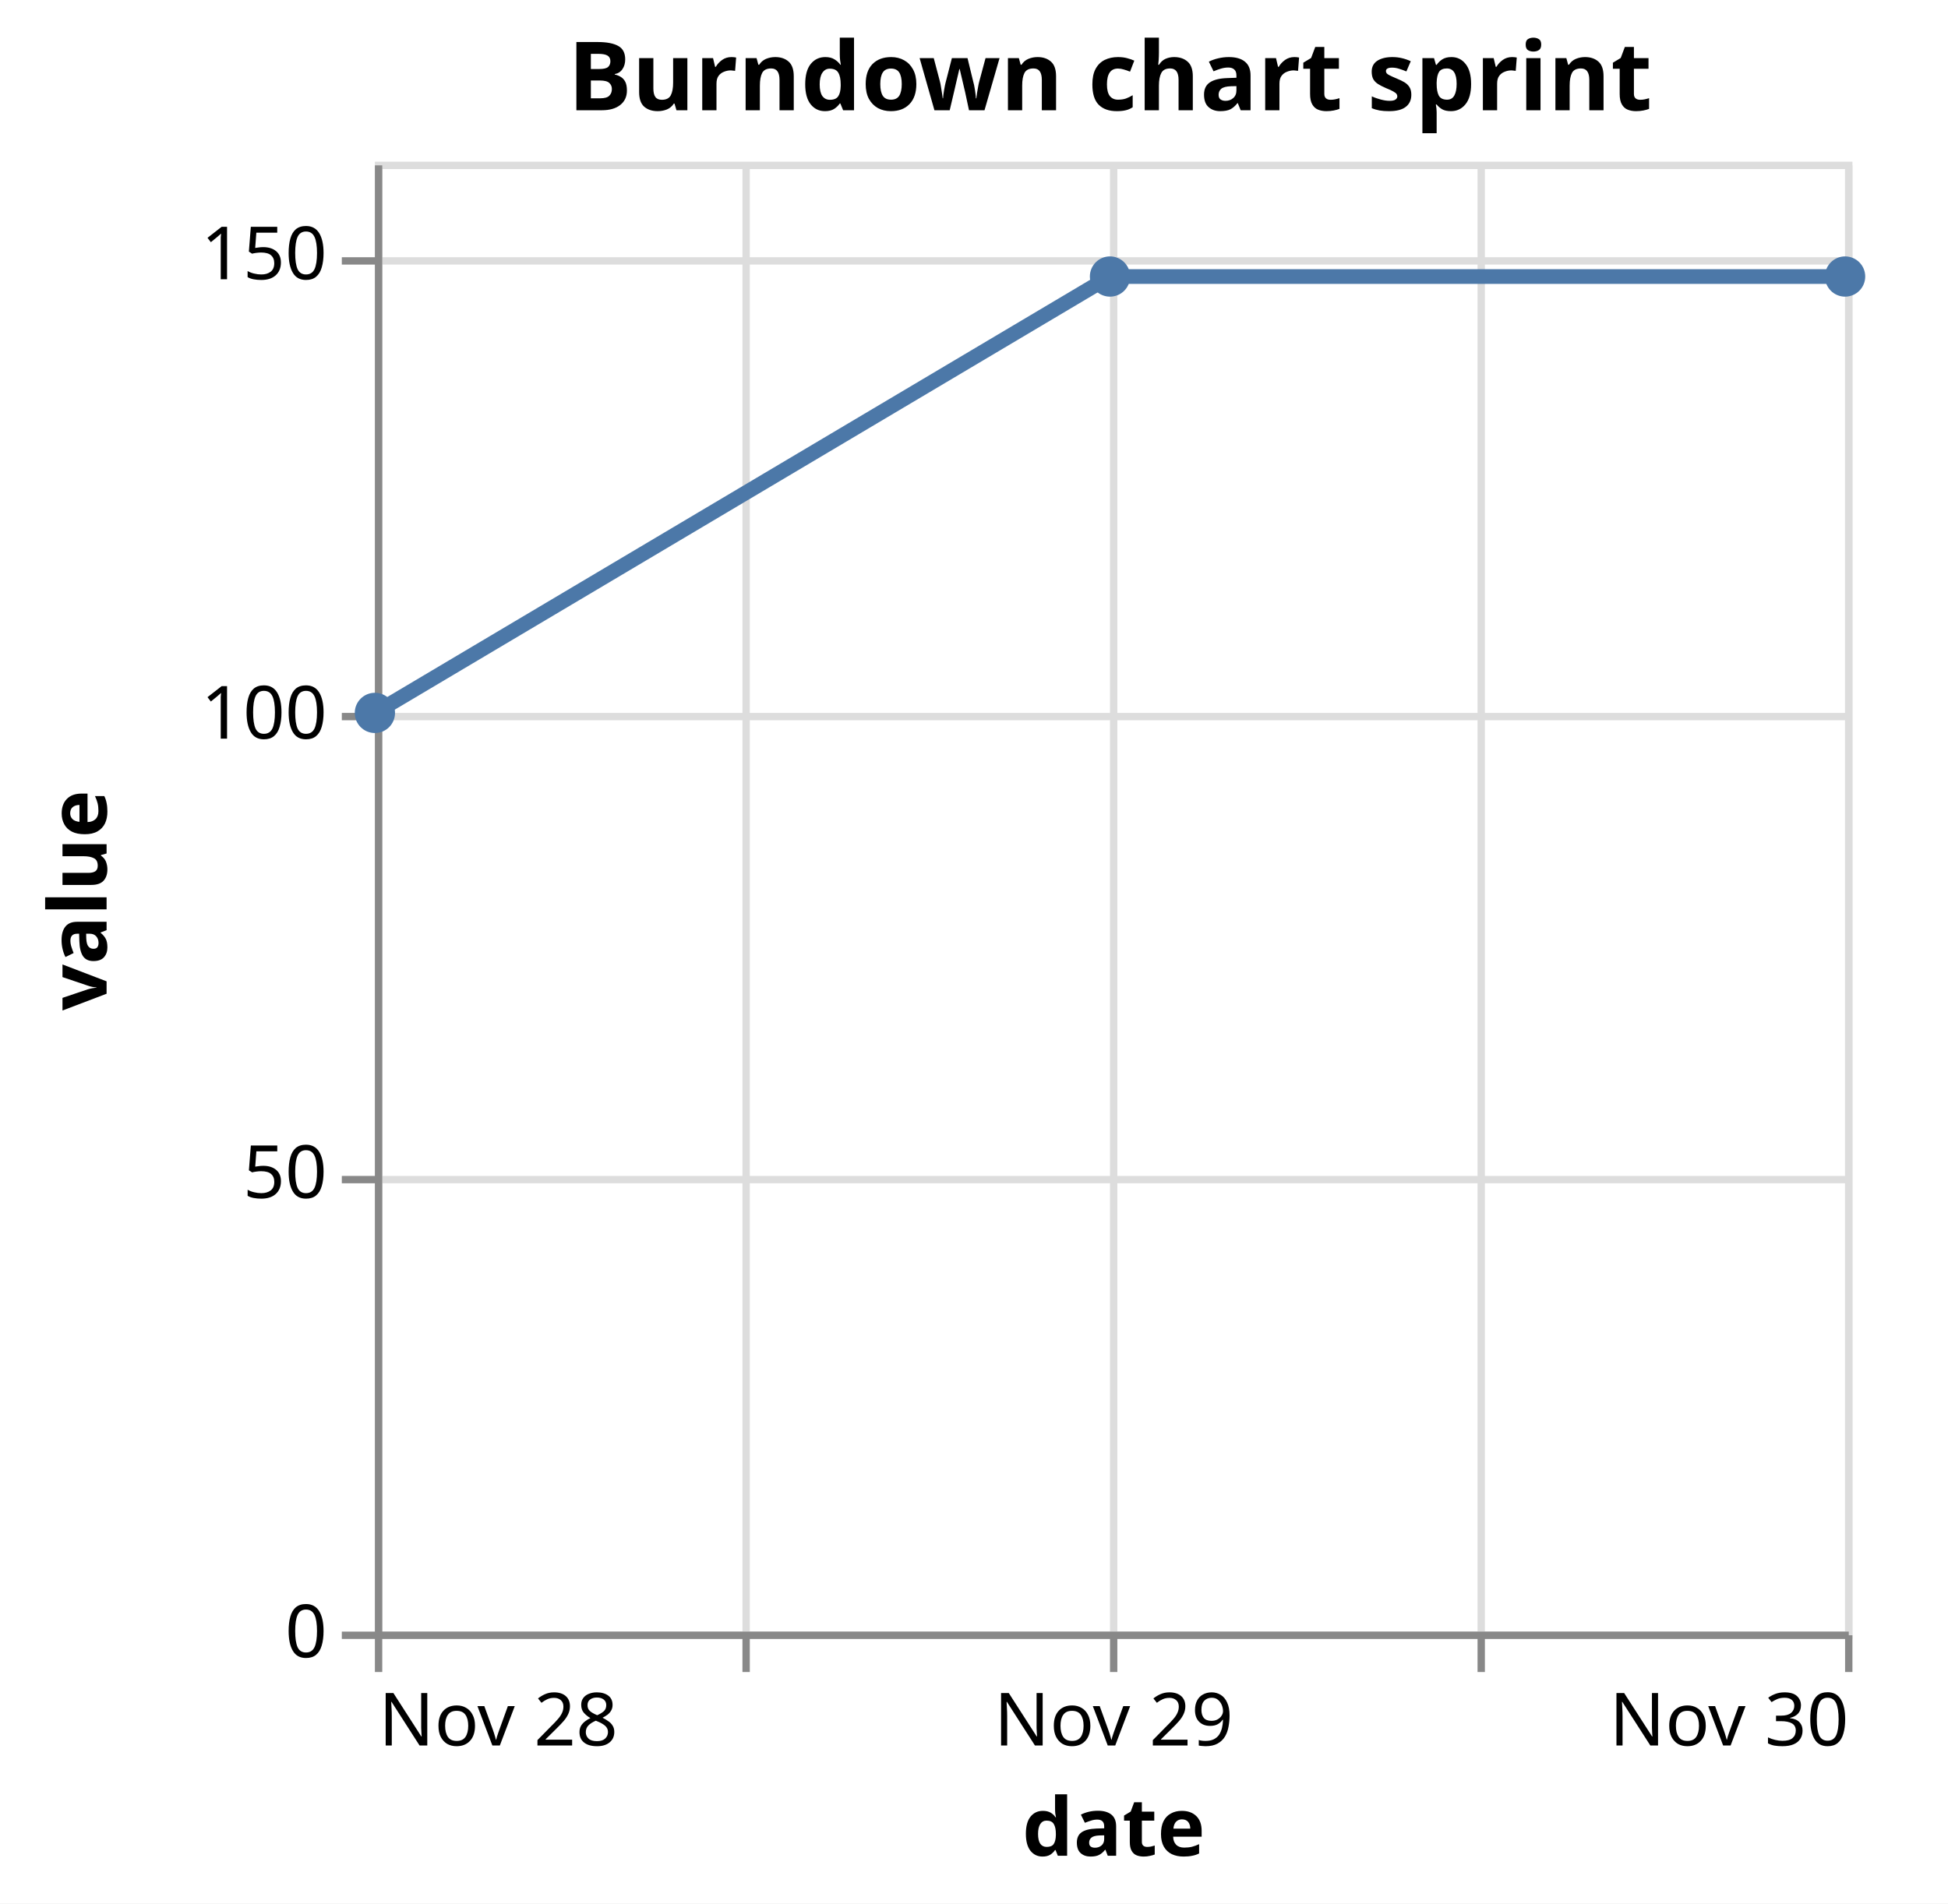
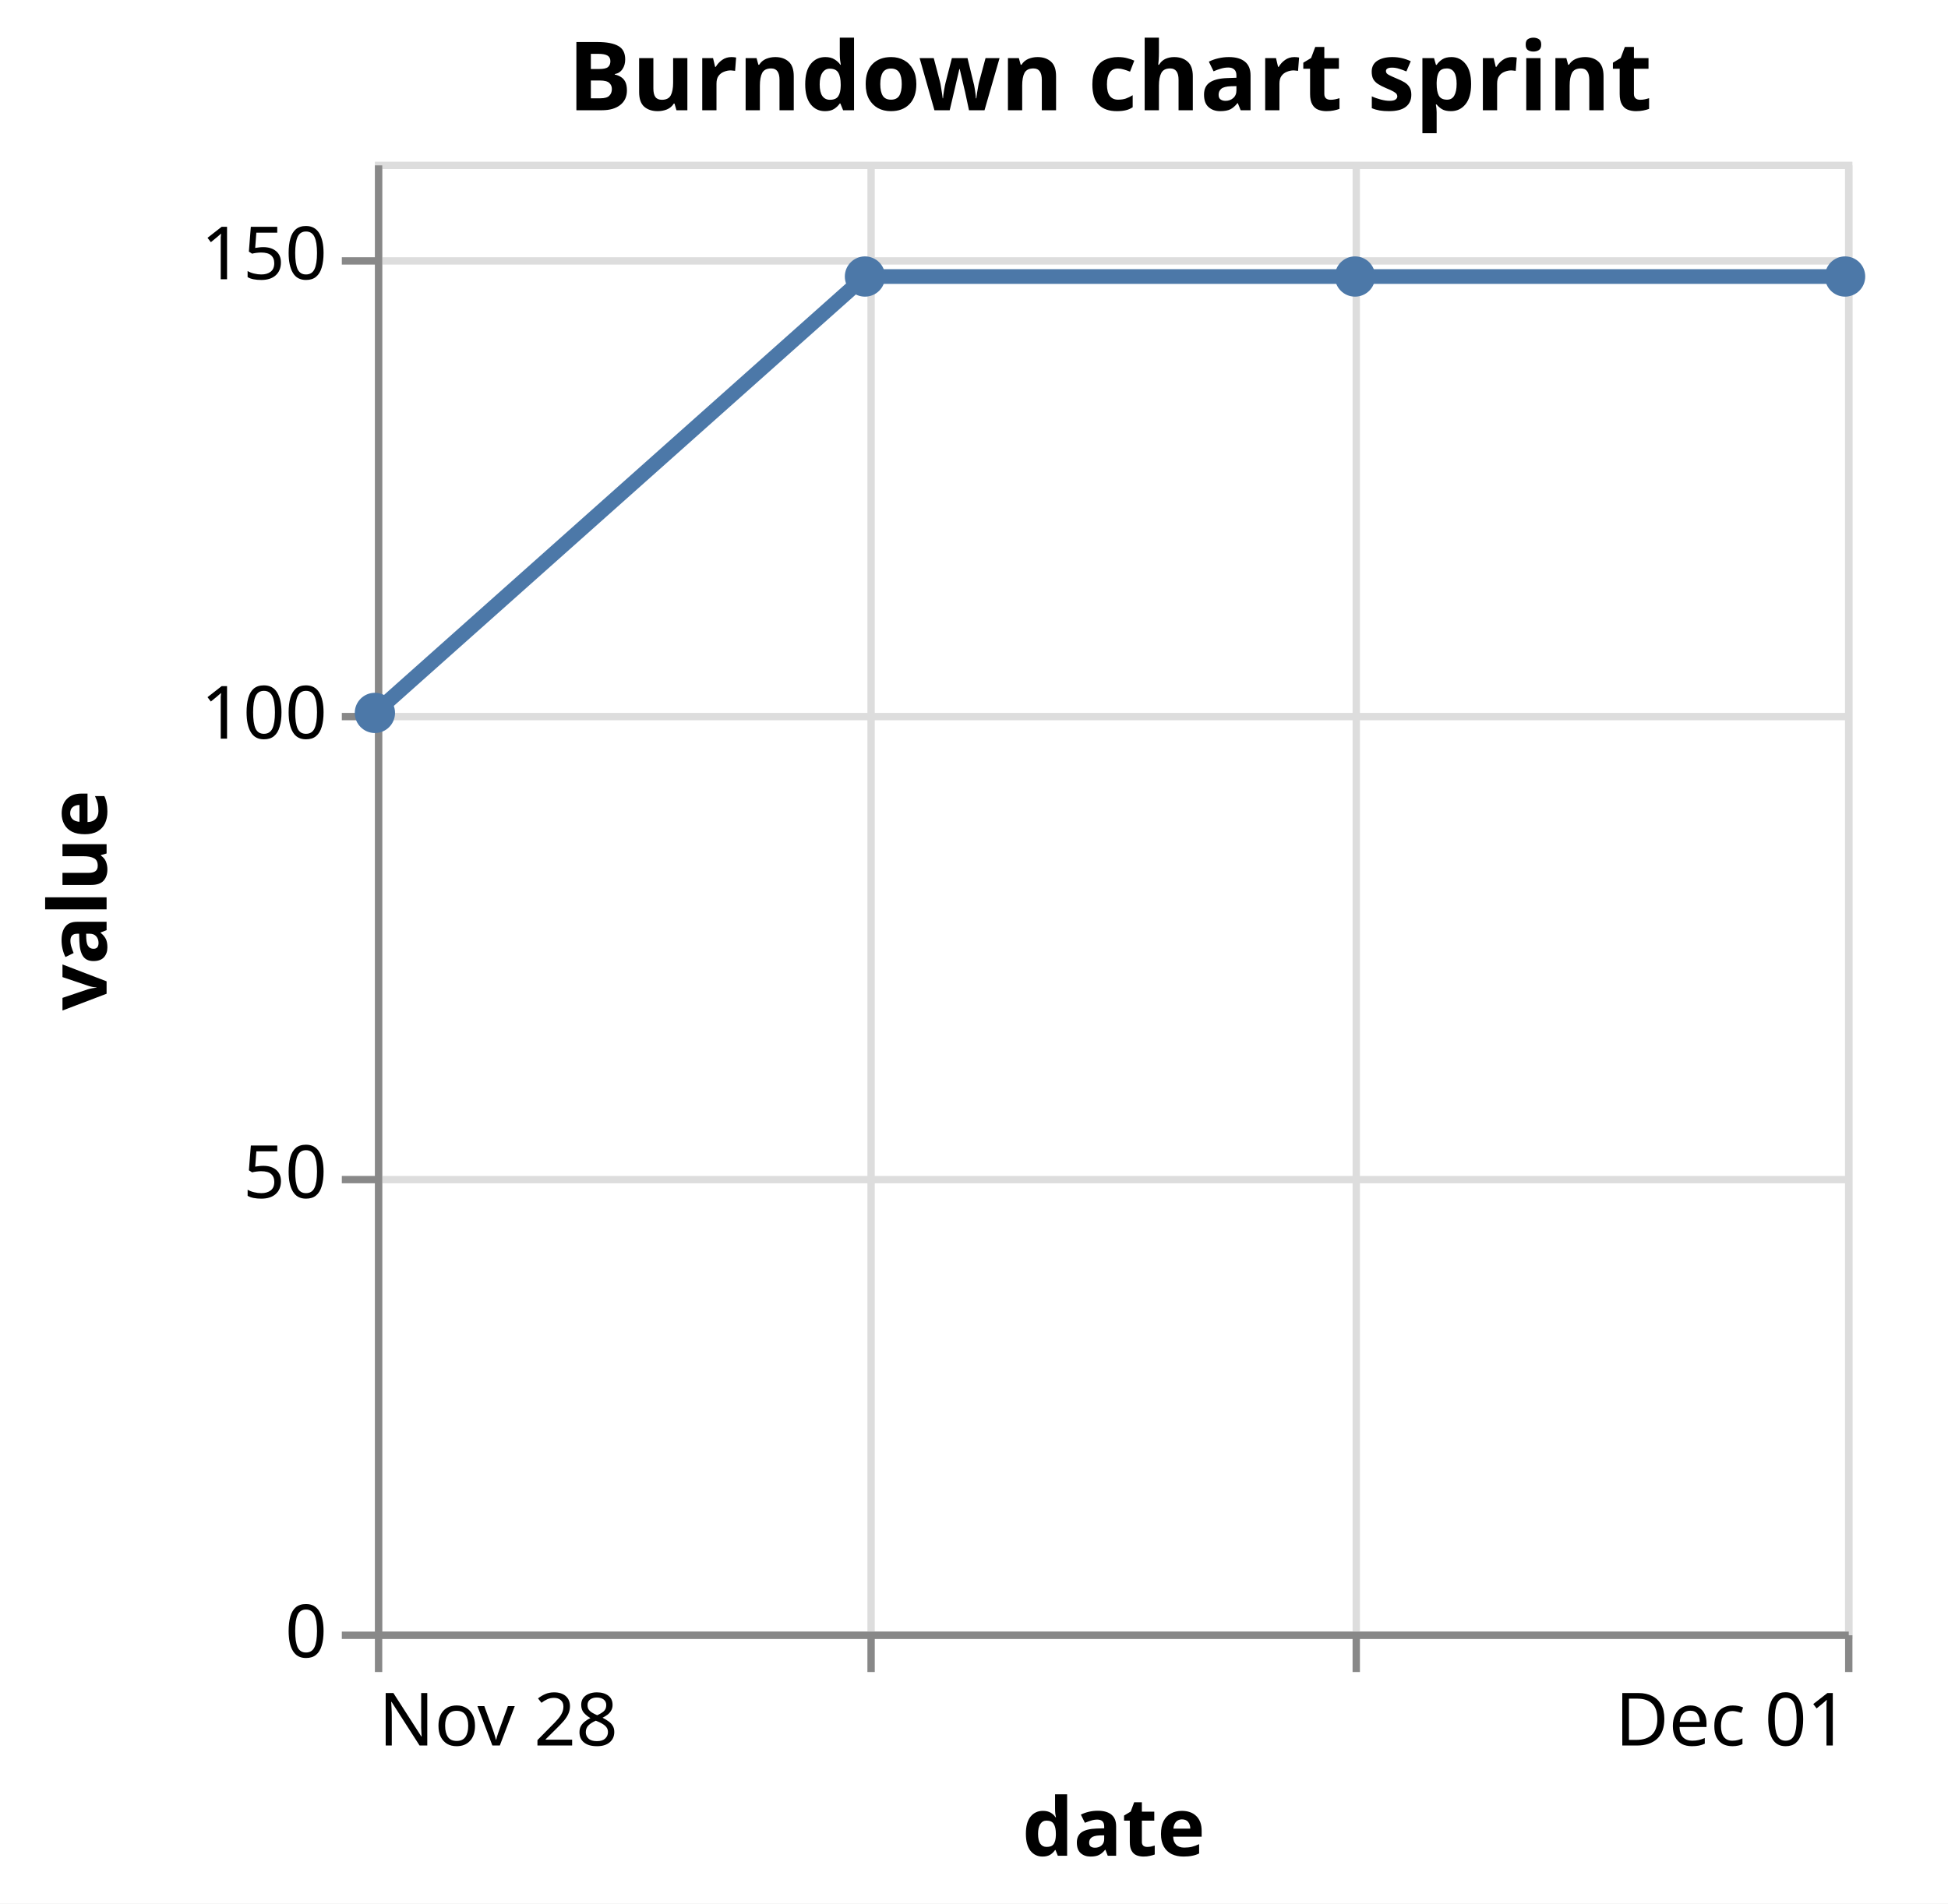
<svg xmlns="http://www.w3.org/2000/svg" version="1.1" class="marks" width="265" height="259" viewBox="0 0 265 259">
  <rect width="265" height="259" fill="white" />
  <g fill="none" stroke-miterlimit="10" transform="translate(51,22)">
    <g class="mark-group role-frame root" role="graphics-object" aria-roledescription="group mark container">
      <g transform="translate(0,0)">
        <path class="background" aria-hidden="true" d="M0.5,0.5h200v200h-200Z" stroke="#ddd" />
        <g>
          <g class="mark-group role-axis" aria-hidden="true">
            <g transform="translate(0.5,200.5)">
              <path class="background" aria-hidden="true" d="M0,0h0v0h0Z" pointer-events="none" />
              <g>
                <g class="mark-rule role-axis-grid" pointer-events="none">
                  <line transform="translate(0,-200)" x2="0" y2="200" stroke="#ddd" stroke-width="1" opacity="1" />
-                   <line transform="translate(50,-200)" x2="0" y2="200" stroke="#ddd" stroke-width="1" opacity="1" />
-                   <line transform="translate(100,-200)" x2="0" y2="200" stroke="#ddd" stroke-width="1" opacity="1" />
-                   <line transform="translate(150,-200)" x2="0" y2="200" stroke="#ddd" stroke-width="1" opacity="1" />
+                   <line transform="translate(67,-200)" x2="0" y2="200" stroke="#ddd" stroke-width="1" opacity="1" />
+                   <line transform="translate(133,-200)" x2="0" y2="200" stroke="#ddd" stroke-width="1" opacity="1" />
                  <line transform="translate(200,-200)" x2="0" y2="200" stroke="#ddd" stroke-width="1" opacity="1" />
                </g>
              </g>
              <path class="foreground" aria-hidden="true" d="" pointer-events="none" display="none" />
            </g>
          </g>
          <g class="mark-group role-axis" aria-hidden="true">
            <g transform="translate(0.5,0.5)">
              <path class="background" aria-hidden="true" d="M0,0h0v0h0Z" pointer-events="none" />
              <g>
                <g class="mark-rule role-axis-grid" pointer-events="none">
                  <line transform="translate(0,200)" x2="200" y2="0" stroke="#ddd" stroke-width="1" opacity="1" />
                  <line transform="translate(0,138)" x2="200" y2="0" stroke="#ddd" stroke-width="1" opacity="1" />
                  <line transform="translate(0,75)" x2="200" y2="0" stroke="#ddd" stroke-width="1" opacity="1" />
                  <line transform="translate(0,13)" x2="200" y2="0" stroke="#ddd" stroke-width="1" opacity="1" />
                </g>
              </g>
              <path class="foreground" aria-hidden="true" d="" pointer-events="none" display="none" />
            </g>
          </g>
-           <g class="mark-group role-axis" role="graphics-symbol" aria-roledescription="axis" aria-label="X-axis titled 'date' for a time scale with values from November 28 to November 30">
+           <g class="mark-group role-axis" role="graphics-symbol" aria-roledescription="axis" aria-label="X-axis titled 'date' for a time scale with values from November 28 to December 01">
            <g transform="translate(0.5,200.5)">
              <path class="background" aria-hidden="true" d="M0,0h0v0h0Z" pointer-events="none" />
              <g>
                <g class="mark-rule role-axis-tick" pointer-events="none">
                  <line transform="translate(0,0)" x2="0" y2="5" stroke="#888" stroke-width="1" opacity="1" />
-                   <line transform="translate(50,0)" x2="0" y2="5" stroke="#888" stroke-width="1" opacity="1" />
-                   <line transform="translate(100,0)" x2="0" y2="5" stroke="#888" stroke-width="1" opacity="1" />
-                   <line transform="translate(150,0)" x2="0" y2="5" stroke="#888" stroke-width="1" opacity="1" />
+                   <line transform="translate(67,0)" x2="0" y2="5" stroke="#888" stroke-width="1" opacity="1" />
+                   <line transform="translate(133,0)" x2="0" y2="5" stroke="#888" stroke-width="1" opacity="1" />
                  <line transform="translate(200,0)" x2="0" y2="5" stroke="#888" stroke-width="1" opacity="1" />
                </g>
                <g class="mark-text role-axis-label" pointer-events="none">
                  <text text-anchor="start" transform="translate(0,15)" font-family="sans-serif" font-size="10px" fill="#000" opacity="1">Nov 28</text>
-                   <text text-anchor="middle" transform="translate(50,15)" font-family="sans-serif" font-size="10px" fill="#000" opacity="0">Nov 28</text>
-                   <text text-anchor="middle" transform="translate(100,15)" font-family="sans-serif" font-size="10px" fill="#000" opacity="1">Nov 29</text>
-                   <text text-anchor="middle" transform="translate(150,15)" font-family="sans-serif" font-size="10px" fill="#000" opacity="0">Nov 29</text>
-                   <text text-anchor="end" transform="translate(200,15)" font-family="sans-serif" font-size="10px" fill="#000" opacity="1">Nov 30</text>
+                   <text text-anchor="middle" transform="translate(66.66667,15)" font-family="sans-serif" font-size="10px" fill="#000" opacity="0">Nov 29</text>
+                   <text text-anchor="middle" transform="translate(133.3333,15)" font-family="sans-serif" font-size="10px" fill="#000" opacity="0">Nov 30</text>
+                   <text text-anchor="end" transform="translate(200,15)" font-family="sans-serif" font-size="10px" fill="#000" opacity="1">Dec 01</text>
                </g>
                <g class="mark-rule role-axis-domain" pointer-events="none">
                  <line transform="translate(0,0)" x2="200" y2="0" stroke="#888" stroke-width="1" opacity="1" />
                </g>
                <g class="mark-text role-axis-title" pointer-events="none">
                  <text text-anchor="middle" transform="translate(100,30)" font-family="sans-serif" font-size="11px" font-weight="bold" fill="#000" opacity="1">date</text>
                </g>
              </g>
              <path class="foreground" aria-hidden="true" d="" pointer-events="none" display="none" />
            </g>
          </g>
          <g class="mark-group role-axis" role="graphics-symbol" aria-roledescription="axis" aria-label="Y-axis titled 'value' for a linear scale with values from 0 to 160">
            <g transform="translate(0.5,0.5)">
              <path class="background" aria-hidden="true" d="M0,0h0v0h0Z" pointer-events="none" />
              <g>
                <g class="mark-rule role-axis-tick" pointer-events="none">
                  <line transform="translate(0,200)" x2="-5" y2="0" stroke="#888" stroke-width="1" opacity="1" />
                  <line transform="translate(0,138)" x2="-5" y2="0" stroke="#888" stroke-width="1" opacity="1" />
                  <line transform="translate(0,75)" x2="-5" y2="0" stroke="#888" stroke-width="1" opacity="1" />
                  <line transform="translate(0,13)" x2="-5" y2="0" stroke="#888" stroke-width="1" opacity="1" />
                </g>
                <g class="mark-text role-axis-label" pointer-events="none">
                  <text text-anchor="end" transform="translate(-7,203)" font-family="sans-serif" font-size="10px" fill="#000" opacity="1">0</text>
                  <text text-anchor="end" transform="translate(-7,140.5)" font-family="sans-serif" font-size="10px" fill="#000" opacity="1">50</text>
                  <text text-anchor="end" transform="translate(-7,78)" font-family="sans-serif" font-size="10px" fill="#000" opacity="1">100</text>
                  <text text-anchor="end" transform="translate(-7,15.5)" font-family="sans-serif" font-size="10px" fill="#000" opacity="1">150</text>
                </g>
                <g class="mark-rule role-axis-domain" pointer-events="none">
                  <line transform="translate(0,200)" x2="0" y2="-200" stroke="#888" stroke-width="1" opacity="1" />
                </g>
                <g class="mark-text role-axis-title" pointer-events="none">
                  <text text-anchor="middle" transform="translate(-35,100) rotate(-90) translate(0,-2)" font-family="sans-serif" font-size="11px" font-weight="bold" fill="#000" opacity="1">value</text>
                </g>
              </g>
              <path class="foreground" aria-hidden="true" d="" pointer-events="none" display="none" />
            </g>
          </g>
          <g class="mark-line role-mark layer_0_layer_0_marks" role="graphics-object" aria-roledescription="line mark container">
-             <path aria-label="date: Nov 28; value: 100" role="graphics-symbol" aria-roledescription="line mark" d="M0,75L100,15.625L200,15.625" stroke="#4c78a8" stroke-width="2" />
+             <path aria-label="date: Nov 28; value: 100" role="graphics-symbol" aria-roledescription="line mark" d="M0,75L66.667,15.625L133.333,15.625L200,15.625" stroke="#4c78a8" stroke-width="2" />
          </g>
          <g class="mark-symbol role-mark layer_0_layer_1_marks" role="graphics-object" aria-roledescription="symbol mark container">
            <path aria-label="date: Nov 28; value: 100" role="graphics-symbol" aria-roledescription="point" transform="translate(0,75)" d="M2.739,0A2.739,2.739,0,1,1,-2.739,0A2.739,2.739,0,1,1,2.739,0" fill="#4c78a8" stroke-width="2" opacity="1" />
-             <path aria-label="date: Nov 29; value: 147.5" role="graphics-symbol" aria-roledescription="point" transform="translate(100,15.625)" d="M2.739,0A2.739,2.739,0,1,1,-2.739,0A2.739,2.739,0,1,1,2.739,0" fill="#4c78a8" stroke-width="2" opacity="1" />
-             <path aria-label="date: Nov 30; value: 147.5" role="graphics-symbol" aria-roledescription="point" transform="translate(200,15.625)" d="M2.739,0A2.739,2.739,0,1,1,-2.739,0A2.739,2.739,0,1,1,2.739,0" fill="#4c78a8" stroke-width="2" opacity="1" />
+             <path aria-label="date: Nov 29; value: 147.5" role="graphics-symbol" aria-roledescription="point" transform="translate(66.66667,15.625)" d="M2.739,0A2.739,2.739,0,1,1,-2.739,0A2.739,2.739,0,1,1,2.739,0" fill="#4c78a8" stroke-width="2" opacity="1" />
+             <path aria-label="date: Nov 30; value: 147.5" role="graphics-symbol" aria-roledescription="point" transform="translate(133.3333,15.625)" d="M2.739,0A2.739,2.739,0,1,1,-2.739,0A2.739,2.739,0,1,1,2.739,0" fill="#4c78a8" stroke-width="2" opacity="1" />
+             <path aria-label="date: Dec 01; value: 147.5" role="graphics-symbol" aria-roledescription="point" transform="translate(200,15.625)" d="M2.739,0A2.739,2.739,0,1,1,-2.739,0A2.739,2.739,0,1,1,2.739,0" fill="#4c78a8" stroke-width="2" opacity="1" />
          </g>
          <g class="mark-group role-title">
            <g transform="translate(100,-17)">
              <path class="background" aria-hidden="true" d="M0,0h0v0h0Z" pointer-events="none" />
              <g>
                <g class="mark-text role-title-text" role="graphics-symbol" aria-roledescription="title" aria-label="Title text 'Burndown chart sprint'" pointer-events="none">
                  <text text-anchor="middle" transform="translate(0,10)" font-family="sans-serif" font-size="13px" font-weight="bold" fill="#000" opacity="1">Burndown chart sprint</text>
                </g>
              </g>
              <path class="foreground" aria-hidden="true" d="" pointer-events="none" display="none" />
            </g>
          </g>
        </g>
        <path class="foreground" aria-hidden="true" d="" display="none" />
      </g>
    </g>
  </g>
</svg>
